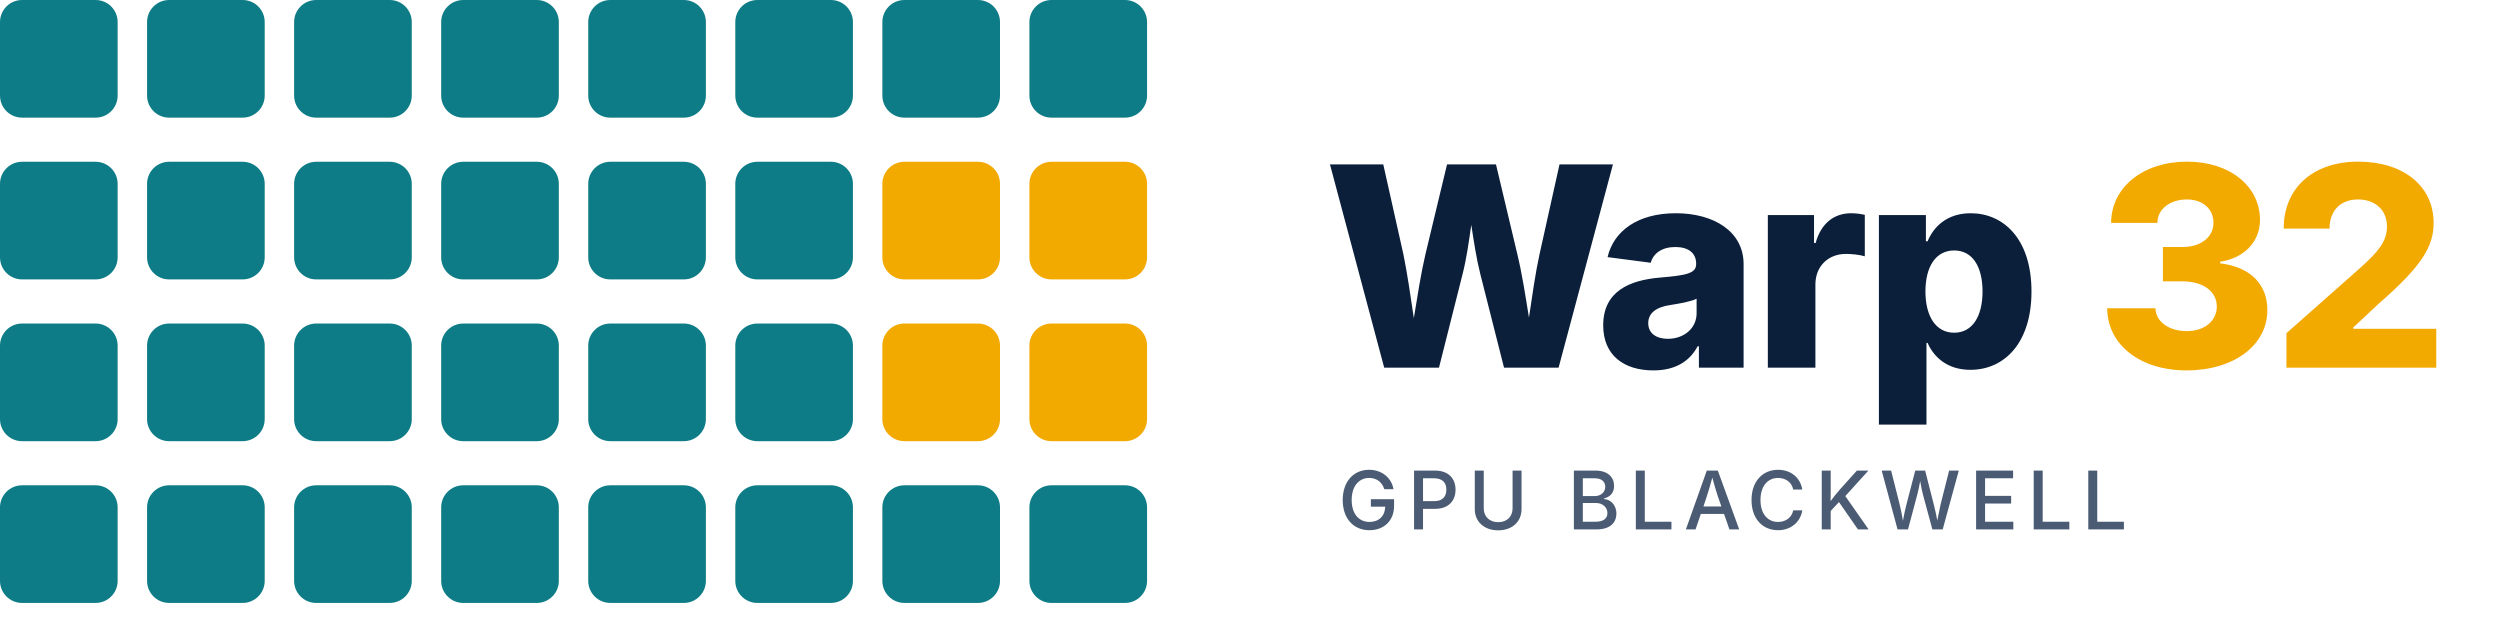
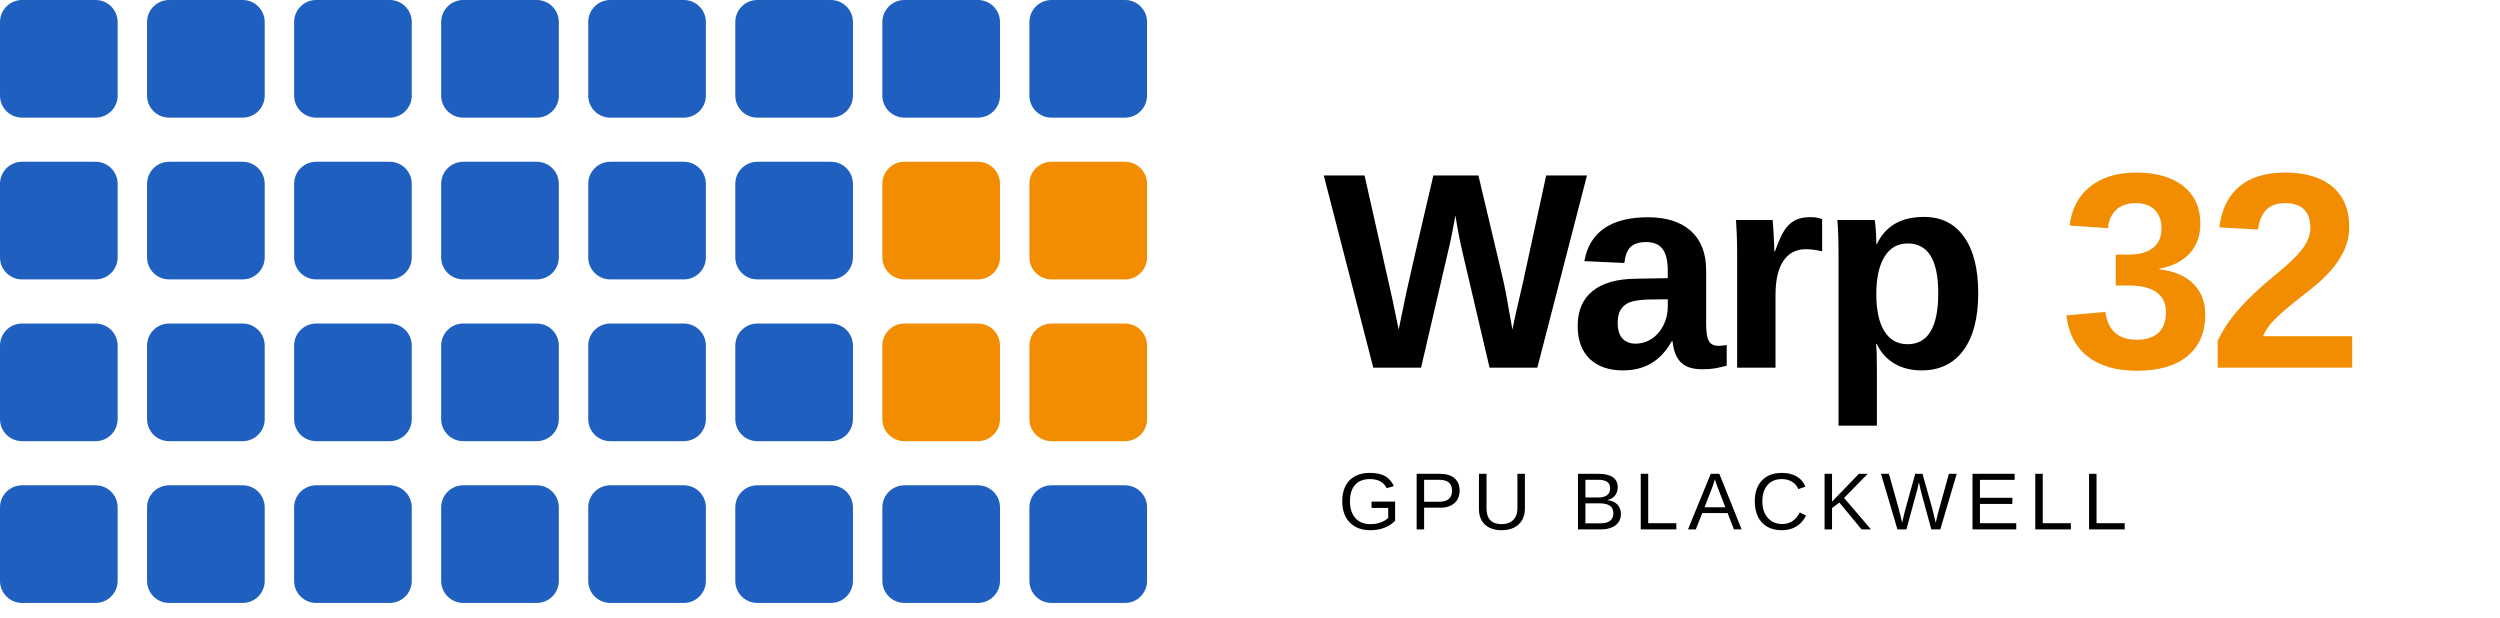
<svg xmlns="http://www.w3.org/2000/svg" viewBox="0 0 340 84" role="img" aria-labelledby="t">
  <g id="warp">
-     <rect x="0" y="0" width="16" height="16" rx="3" fill="#0E7C86" />
-     <rect x="20" y="0" width="16" height="16" rx="3" fill="#0E7C86" />
-     <rect x="40" y="0" width="16" height="16" rx="3" fill="#0E7C86" />
-     <rect x="60" y="0" width="16" height="16" rx="3" fill="#0E7C86" />
-     <rect x="80" y="0" width="16" height="16" rx="3" fill="#0E7C86" />
-     <rect x="100" y="0" width="16" height="16" rx="3" fill="#0E7C86" />
-     <rect x="120" y="0" width="16" height="16" rx="3" fill="#0E7C86" />
-     <rect x="140" y="0" width="16" height="16" rx="3" fill="#0E7C86" />
-     <rect x="0" y="22" width="16" height="16" rx="3" fill="#0E7C86" />
-     <rect x="20" y="22" width="16" height="16" rx="3" fill="#0E7C86" />
-     <rect x="40" y="22" width="16" height="16" rx="3" fill="#0E7C86" />
-     <rect x="60" y="22" width="16" height="16" rx="3" fill="#0E7C86" />
-     <rect x="80" y="22" width="16" height="16" rx="3" fill="#0E7C86" />
-     <rect x="100" y="22" width="16" height="16" rx="3" fill="#0E7C86" />
-     <rect x="120" y="22" width="16" height="16" rx="3" fill="#F2A900" />
-     <rect x="140" y="22" width="16" height="16" rx="3" fill="#F2A900" />
-     <rect x="0" y="44" width="16" height="16" rx="3" fill="#0E7C86" />
-     <rect x="20" y="44" width="16" height="16" rx="3" fill="#0E7C86" />
-     <rect x="40" y="44" width="16" height="16" rx="3" fill="#0E7C86" />
-     <rect x="60" y="44" width="16" height="16" rx="3" fill="#0E7C86" />
-     <rect x="80" y="44" width="16" height="16" rx="3" fill="#0E7C86" />
-     <rect x="100" y="44" width="16" height="16" rx="3" fill="#0E7C86" />
-     <rect x="120" y="44" width="16" height="16" rx="3" fill="#F2A900" />
-     <rect x="140" y="44" width="16" height="16" rx="3" fill="#F2A900" />
-     <rect x="0" y="66" width="16" height="16" rx="3" fill="#0E7C86" />
-     <rect x="20" y="66" width="16" height="16" rx="3" fill="#0E7C86" />
-     <rect x="40" y="66" width="16" height="16" rx="3" fill="#0E7C86" />
-     <rect x="60" y="66" width="16" height="16" rx="3" fill="#0E7C86" />
-     <rect x="80" y="66" width="16" height="16" rx="3" fill="#0E7C86" />
-     <rect x="100" y="66" width="16" height="16" rx="3" fill="#0E7C86" />
-     <rect x="120" y="66" width="16" height="16" rx="3" fill="#0E7C86" />
-     <rect x="140" y="66" width="16" height="16" rx="3" fill="#0E7C86" />
+     <rect x="0" y="0" width="16" height="16" rx="3" fill="#1F5FBF" />
+     <rect x="20" y="0" width="16" height="16" rx="3" fill="#1F5FBF" />
+     <rect x="40" y="0" width="16" height="16" rx="3" fill="#1F5FBF" />
+     <rect x="60" y="0" width="16" height="16" rx="3" fill="#1F5FBF" />
+     <rect x="80" y="0" width="16" height="16" rx="3" fill="#1F5FBF" />
+     <rect x="100" y="0" width="16" height="16" rx="3" fill="#1F5FBF" />
+     <rect x="120" y="0" width="16" height="16" rx="3" fill="#1F5FBF" />
+     <rect x="140" y="0" width="16" height="16" rx="3" fill="#1F5FBF" />
+     <rect x="0" y="22" width="16" height="16" rx="3" fill="#1F5FBF" />
+     <rect x="20" y="22" width="16" height="16" rx="3" fill="#1F5FBF" />
+     <rect x="40" y="22" width="16" height="16" rx="3" fill="#1F5FBF" />
+     <rect x="60" y="22" width="16" height="16" rx="3" fill="#1F5FBF" />
+     <rect x="80" y="22" width="16" height="16" rx="3" fill="#1F5FBF" />
+     <rect x="100" y="22" width="16" height="16" rx="3" fill="#1F5FBF" />
+     <rect x="120" y="22" width="16" height="16" rx="3" fill="#F28C00" />
+     <rect x="140" y="22" width="16" height="16" rx="3" fill="#F28C00" />
+     <rect x="0" y="44" width="16" height="16" rx="3" fill="#1F5FBF" />
+     <rect x="20" y="44" width="16" height="16" rx="3" fill="#1F5FBF" />
+     <rect x="40" y="44" width="16" height="16" rx="3" fill="#1F5FBF" />
+     <rect x="60" y="44" width="16" height="16" rx="3" fill="#1F5FBF" />
+     <rect x="80" y="44" width="16" height="16" rx="3" fill="#1F5FBF" />
+     <rect x="100" y="44" width="16" height="16" rx="3" fill="#1F5FBF" />
+     <rect x="120" y="44" width="16" height="16" rx="3" fill="#F28C00" />
+     <rect x="140" y="44" width="16" height="16" rx="3" fill="#F28C00" />
+     <rect x="0" y="66" width="16" height="16" rx="3" fill="#1F5FBF" />
+     <rect x="20" y="66" width="16" height="16" rx="3" fill="#1F5FBF" />
+     <rect x="40" y="66" width="16" height="16" rx="3" fill="#1F5FBF" />
+     <rect x="60" y="66" width="16" height="16" rx="3" fill="#1F5FBF" />
+     <rect x="80" y="66" width="16" height="16" rx="3" fill="#1F5FBF" />
+     <rect x="100" y="66" width="16" height="16" rx="3" fill="#1F5FBF" />
+     <rect x="120" y="66" width="16" height="16" rx="3" fill="#1F5FBF" />
+     <rect x="140" y="66" width="16" height="16" rx="3" fill="#1F5FBF" />
  </g>
-   <text x="180" y="50" font-family="Inter, 'Helvetica Neue', Arial, sans-serif" font-size="38" font-weight="800" fill="#0B1F3A" letter-spacing="-1">Warp <tspan fill="#F2A900">32</tspan>
+   <text x="180" y="50" font-family="Arial, Helvetica, sans-serif" font-size="38" font-weight="700" fill="#000000" letter-spacing="-1">Warp <tspan fill="#F28C00">32</tspan>
  </text>
-   <text x="182" y="72" font-family="Inter, 'Helvetica Neue', Arial, sans-serif" font-size="11" font-weight="500" fill="#4A5B73" letter-spacing="1.2">GPU BLACKWELL</text>
+   <text x="182" y="72" font-family="Arial, Helvetica, sans-serif" font-size="11" font-weight="500" fill="#000000" letter-spacing="1.2">GPU BLACKWELL</text>
</svg>
